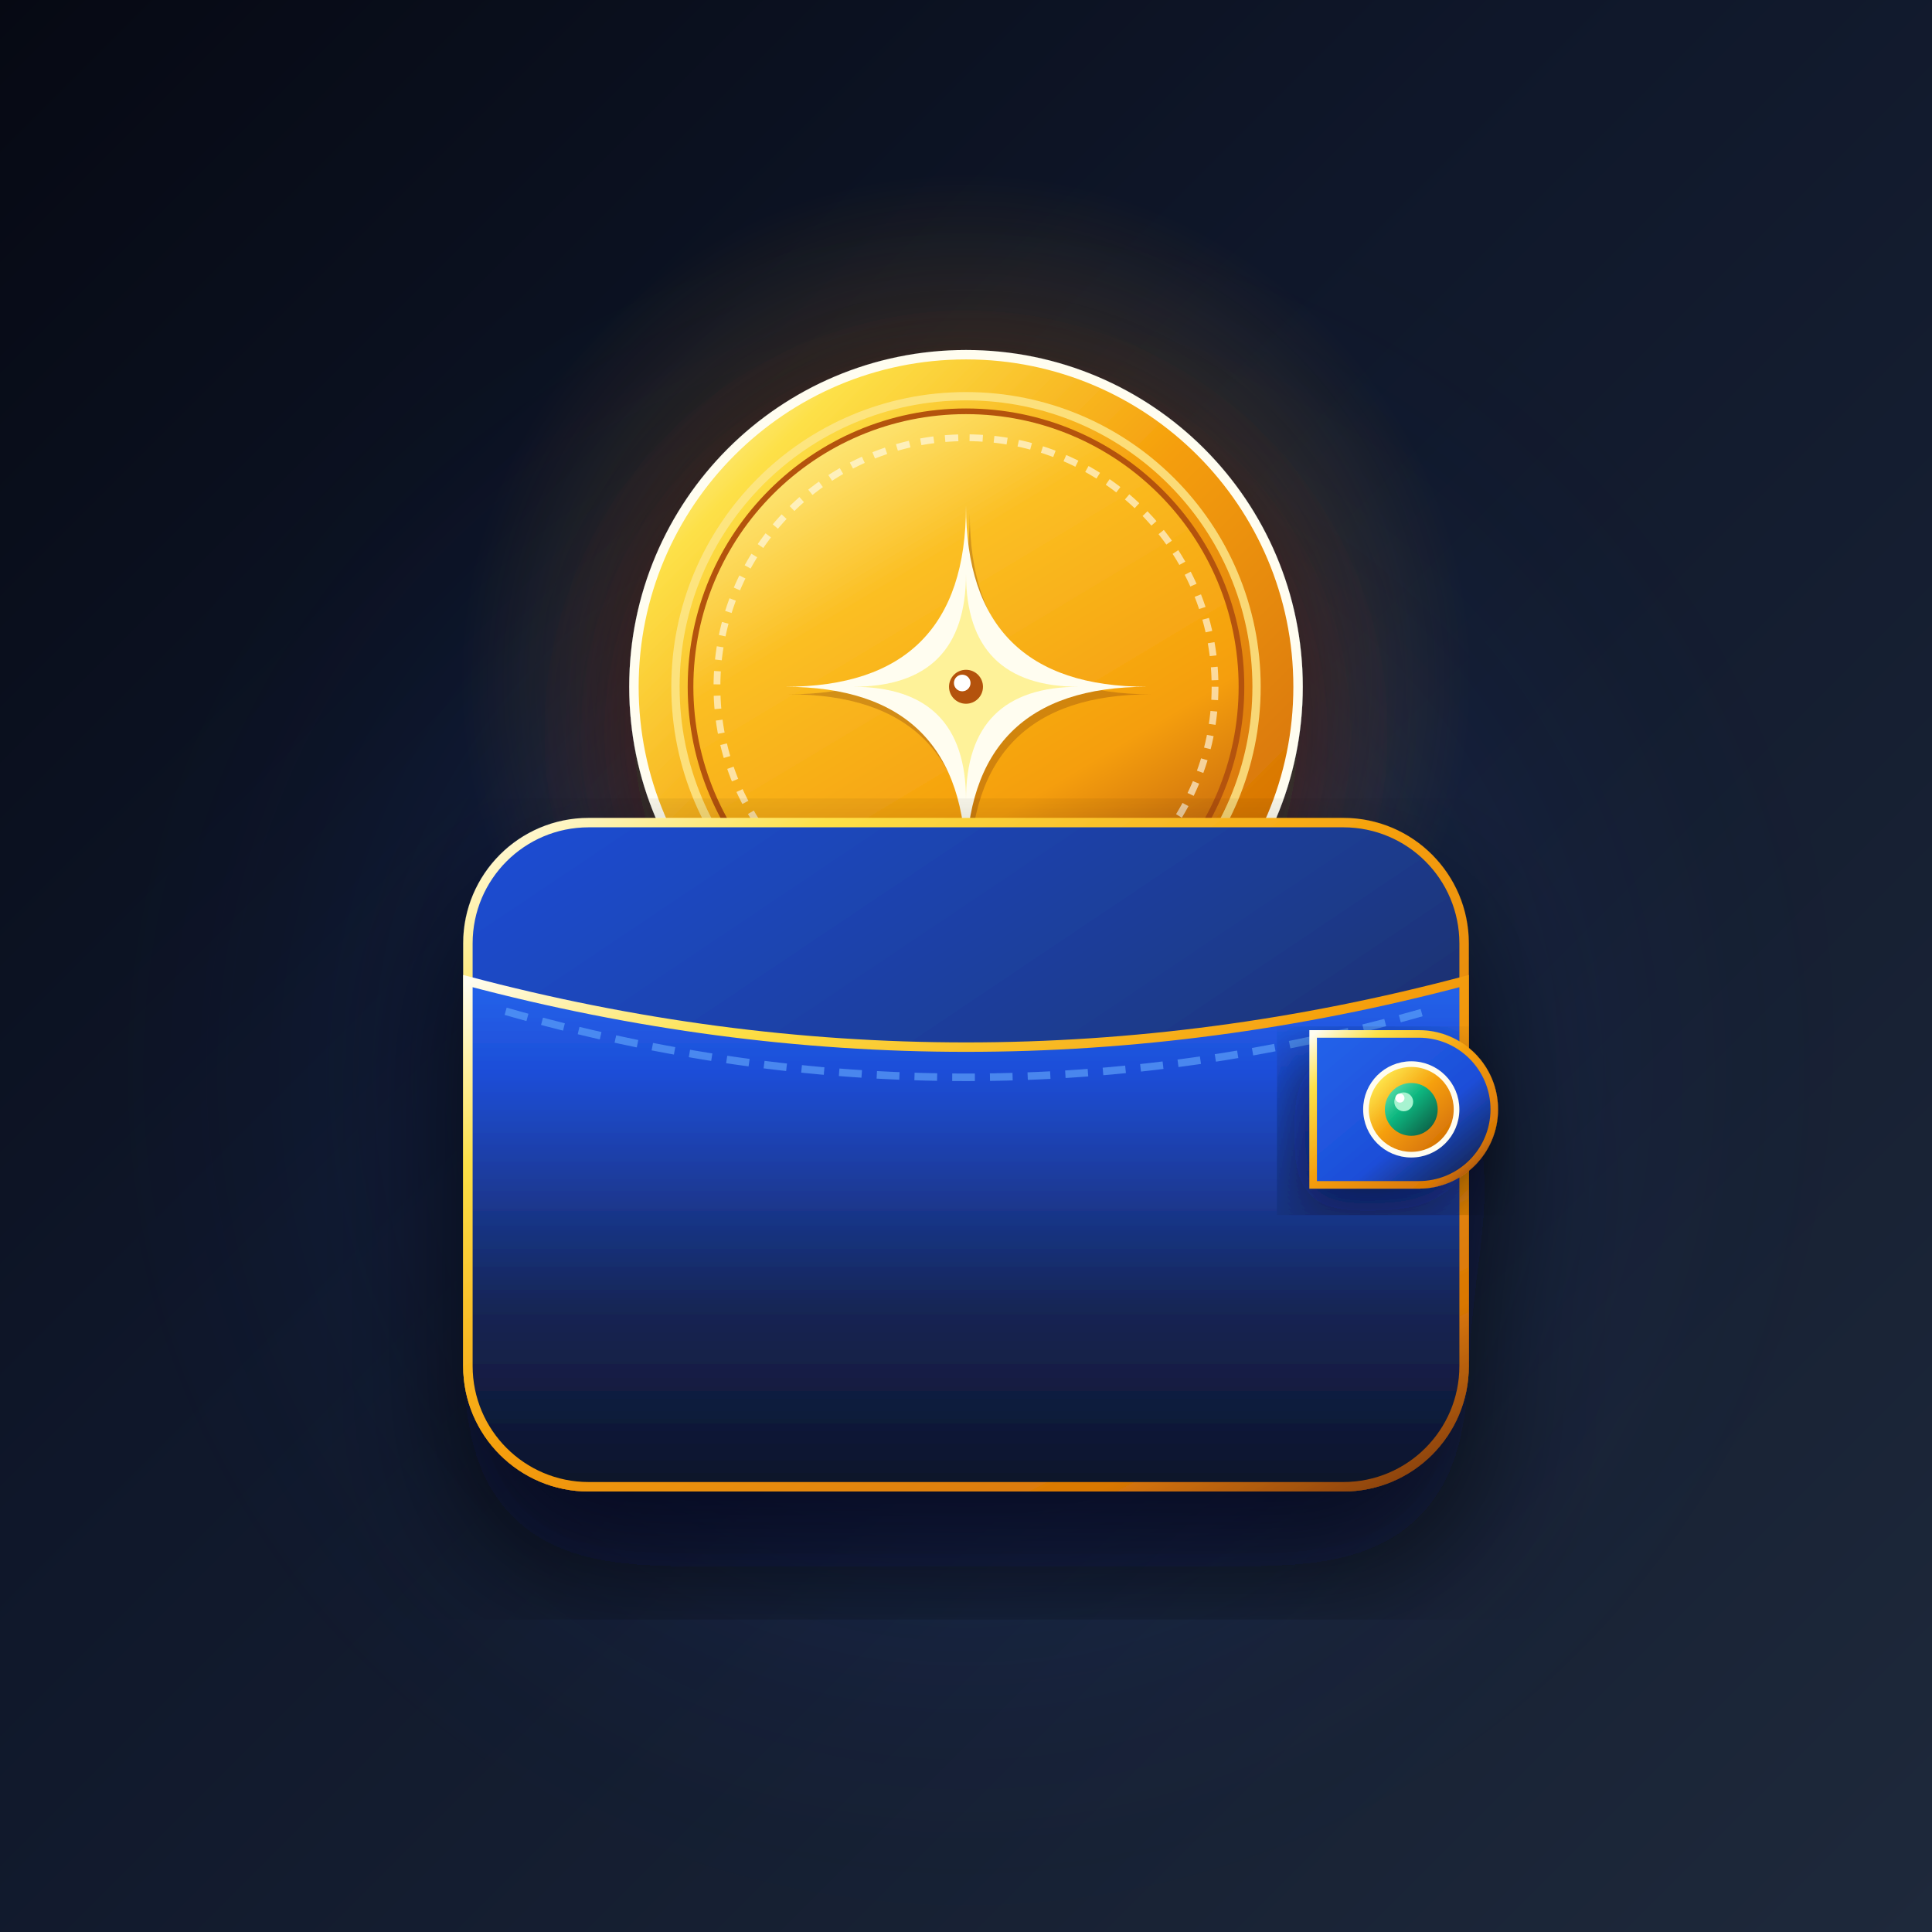
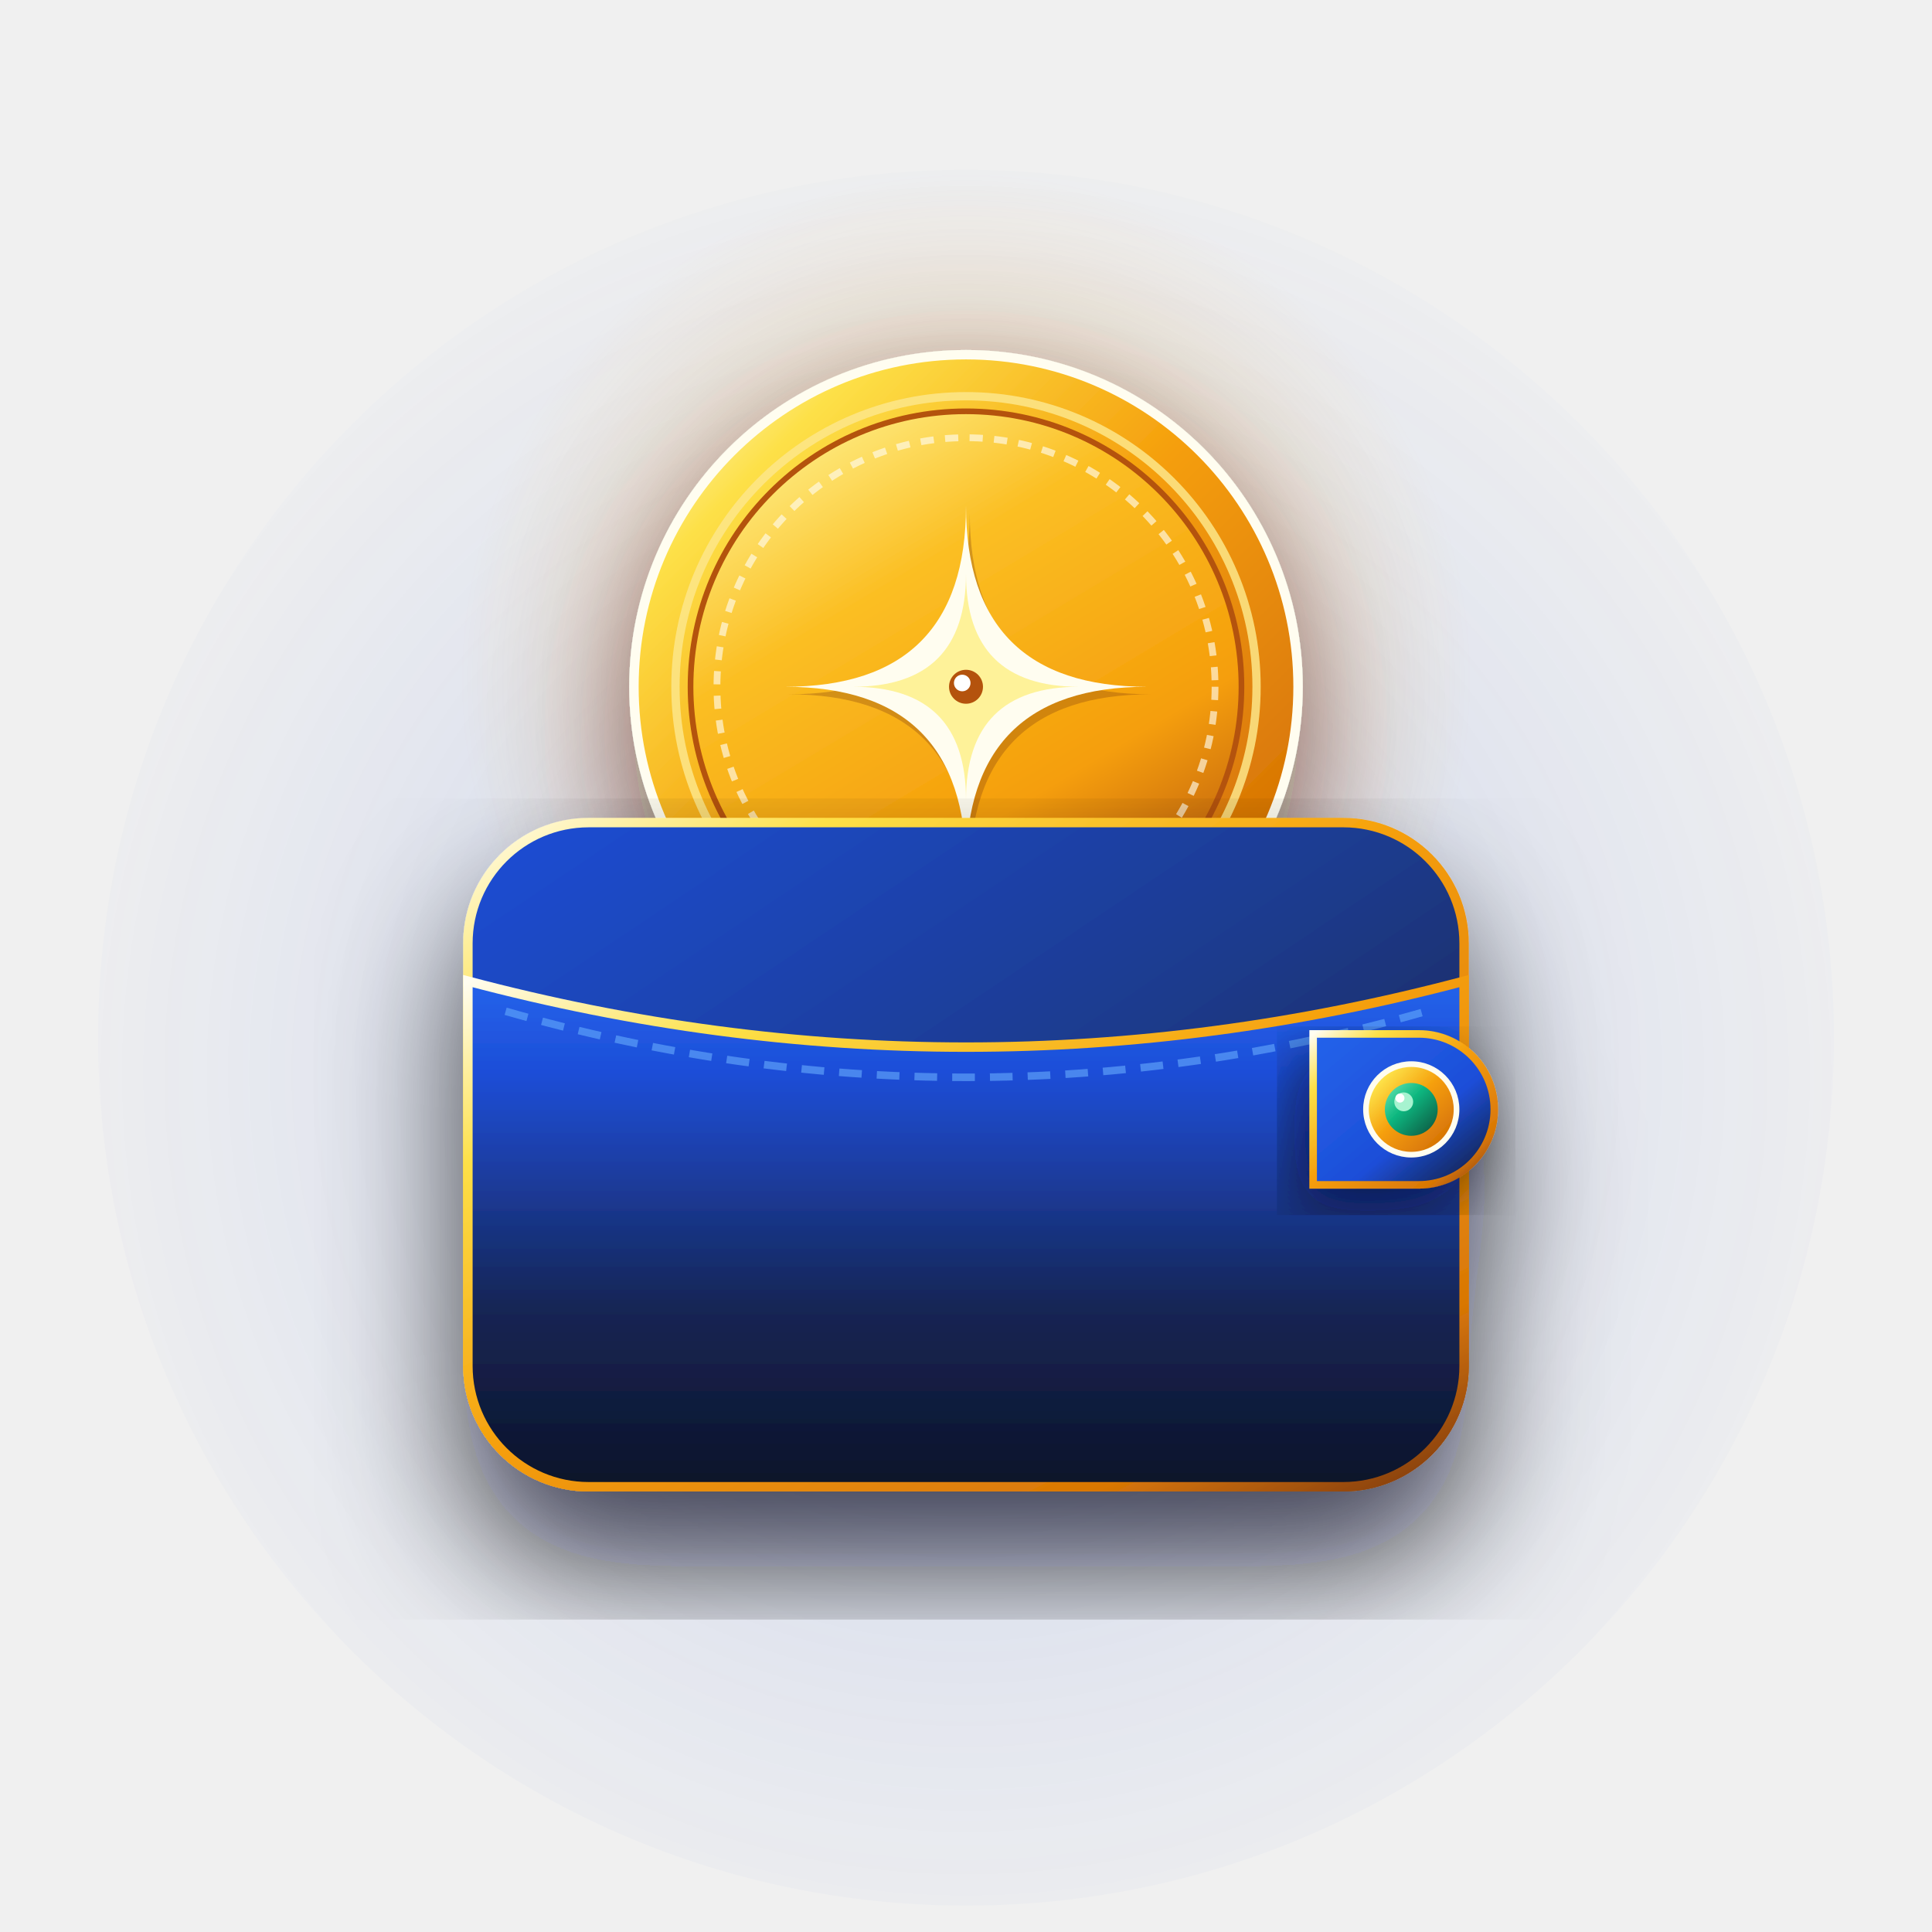
<svg xmlns="http://www.w3.org/2000/svg" viewBox="0 0 512 512" width="100%" height="100%">
  <defs>
    <linearGradient id="bgGrad" x1="0%" y1="0%" x2="100%" y2="100%">
      <stop offset="0%" stop-color="#060913" />
      <stop offset="40%" stop-color="#0F172A" />
      <stop offset="100%" stop-color="#1E293B" />
    </linearGradient>
    <radialGradient id="ambientGlow" cx="50%" cy="52%" r="55%">
      <stop offset="0%" stop-color="#3B82F6" stop-opacity="0.28" />
      <stop offset="55%" stop-color="#1D4ED8" stop-opacity="0.08" />
-       <stop offset="100%" stop-color="#000000" stop-opacity="0" />
+       <stop offset="100%" stop-color="#1D4ED8" stop-opacity="0" />
    </radialGradient>
    <radialGradient id="coinGlow" cx="50%" cy="50%" r="50%">
      <stop offset="0%" stop-color="#FCD34D" stop-opacity="0.5" />
      <stop offset="45%" stop-color="#F59E0B" stop-opacity="0.22" />
      <stop offset="100%" stop-color="#F59E0B" stop-opacity="0" />
    </radialGradient>
    <linearGradient id="goldRim" x1="0%" y1="0%" x2="100%" y2="100%">
      <stop offset="0%" stop-color="#FFFDF0" />
      <stop offset="18%" stop-color="#FDE047" />
      <stop offset="48%" stop-color="#F59E0B" />
      <stop offset="82%" stop-color="#D97706" />
      <stop offset="100%" stop-color="#78350F" />
    </linearGradient>
    <linearGradient id="coinFace" x1="20%" y1="0%" x2="80%" y2="100%">
      <stop offset="0%" stop-color="#FEF08A" />
      <stop offset="30%" stop-color="#FBBF24" />
      <stop offset="70%" stop-color="#F59E0B" />
      <stop offset="100%" stop-color="#B45309" />
    </linearGradient>
    <linearGradient id="walletBack" x1="0%" y1="0%" x2="100%" y2="100%">
      <stop offset="0%" stop-color="#1D4ED8" />
      <stop offset="50%" stop-color="#1E3A8A" />
      <stop offset="100%" stop-color="#0F172A" />
    </linearGradient>
    <linearGradient id="walletFront" x1="0%" y1="0%" x2="0%" y2="100%">
      <stop offset="0%" stop-color="#2563EB" />
      <stop offset="18%" stop-color="#1D4ED8" />
      <stop offset="65%" stop-color="#172554" />
      <stop offset="100%" stop-color="#0B1329" />
    </linearGradient>
    <linearGradient id="claspGrad" x1="0%" y1="0%" x2="100%" y2="100%">
      <stop offset="0%" stop-color="#2563EB" />
      <stop offset="60%" stop-color="#1D4ED8" />
      <stop offset="100%" stop-color="#0F172A" />
    </linearGradient>
    <linearGradient id="emeraldGrad" x1="0%" y1="0%" x2="100%" y2="100%">
      <stop offset="0%" stop-color="#6EE7B7" />
      <stop offset="40%" stop-color="#10B981" />
      <stop offset="100%" stop-color="#064E3B" />
    </linearGradient>
    <filter id="shadowWallet" x="-15%" y="-15%" width="130%" height="135%">
      <feDropShadow dx="0" dy="20" stdDeviation="18" flood-color="#020617" flood-opacity="0.7" />
    </filter>
    <filter id="shadowCoin" x="-25%" y="-25%" width="150%" height="150%">
      <feDropShadow dx="0" dy="12" stdDeviation="16" flood-color="#451A03" flood-opacity="0.55" />
    </filter>
    <filter id="shadowClasp" x="-20%" y="-20%" width="140%" height="140%">
      <feDropShadow dx="-4" dy="6" stdDeviation="8" flood-color="#020617" flood-opacity="0.55" />
    </filter>
  </defs>
-   <rect width="512" height="512" fill="url(#bgGrad)" />
  <circle cx="256" cy="275" r="230" fill="url(#ambientGlow)" />
  <circle cx="256" cy="180" r="135" fill="url(#coinGlow)" />
  <g filter="url(#shadowCoin)">
    <circle cx="256" cy="182" r="88" fill="url(#goldRim)" stroke="#FFFDF0" stroke-width="2.5" />
    <circle cx="256" cy="182" r="77" fill="none" stroke="#FDE68A" stroke-width="2.2" opacity="0.85" />
    <circle cx="256" cy="182" r="73" fill="url(#coinFace)" stroke="#B45309" stroke-width="1.5" />
    <circle cx="256" cy="182" r="66" fill="none" stroke="#FFFBEB" stroke-width="1.8" stroke-dasharray="3.5,3" opacity="0.65" />
    <path d="M 256 134 Q 256 182 304 182 Q 256 182 256 230 Q 256 182 208 182 Q 256 182 256 134 Z" fill="#78350F" opacity="0.3" transform="translate(1, 2)" />
    <path d="M 256 134 Q 256 182 304 182 Q 256 182 256 230 Q 256 182 208 182 Q 256 182 256 134 Z" fill="#FFFDF0" />
    <path d="M 256 152 Q 256 182 286 182 Q 256 182 256 212 Q 256 182 226 182 Q 256 182 256 152 Z" fill="#FEF08A" opacity="0.85" />
    <circle cx="256" cy="182" r="4.5" fill="#B45309" />
    <circle cx="255" cy="181" r="2.2" fill="#FFFFFF" />
  </g>
  <g filter="url(#shadowWallet)">
    <rect x="124" y="218" width="264" height="176" rx="32" fill="url(#walletBack)" stroke="url(#goldRim)" stroke-width="2.5" />
    <path d="M 124 260 Q 256 295 388 260 L 388 362 A 32 32 0 0 1 356 394 L 156 394 A 32 32 0 0 1 124 362 Z" fill="url(#walletFront)" stroke="url(#goldRim)" stroke-width="2.5" />
    <path d="M 134 268 Q 256 303 378 268" fill="none" stroke="#60A5FA" stroke-width="2" stroke-dasharray="6,4" opacity="0.65" />
    <g transform="translate(348, 274)" filter="url(#shadowClasp)">
      <path d="M 0 0 L 28 0 A 20 20 0 0 1 48 20 A 20 20 0 0 1 28 40 L 0 40 Z" fill="url(#claspGrad)" stroke="url(#goldRim)" stroke-width="2" />
      <circle cx="26" cy="20" r="12" fill="url(#goldRim)" stroke="#FFFDF0" stroke-width="1.5" />
      <circle cx="26" cy="20" r="7" fill="url(#emeraldGrad)" />
      <circle cx="24" cy="18" r="2.5" fill="#A7F3D0" />
      <circle cx="23" cy="17" r="1.2" fill="#FFFFFF" />
    </g>
  </g>
</svg>
